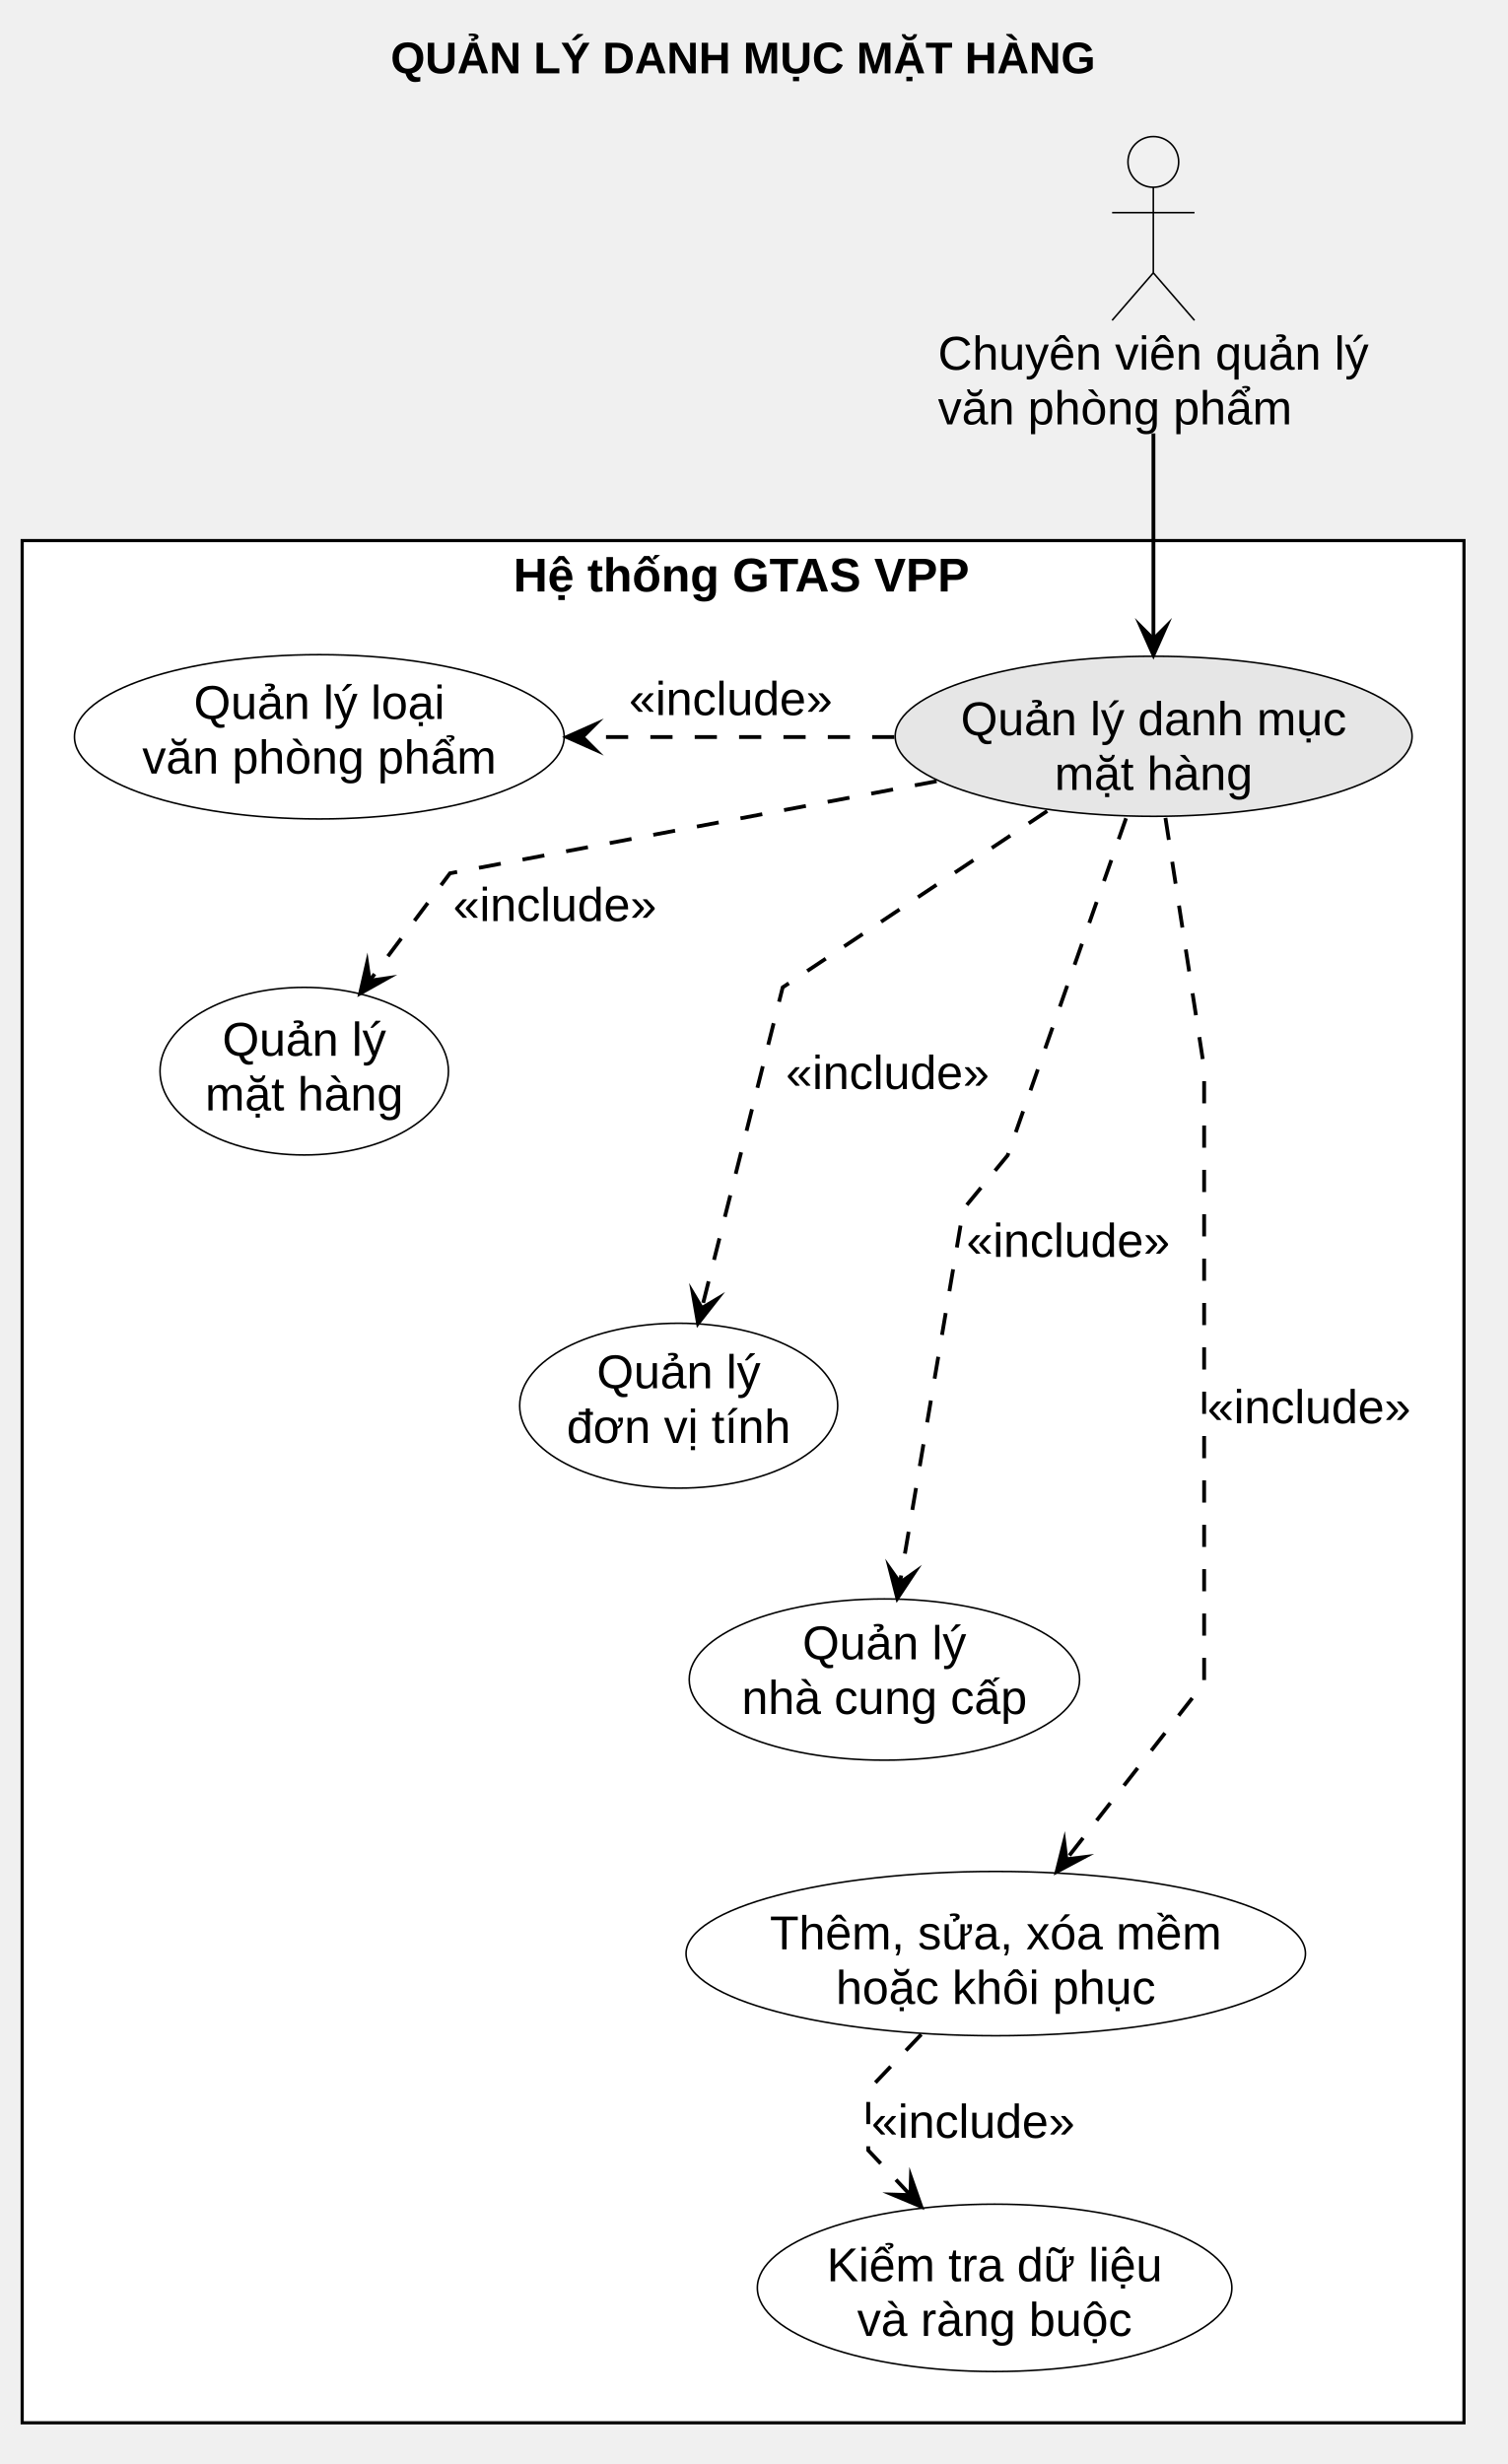
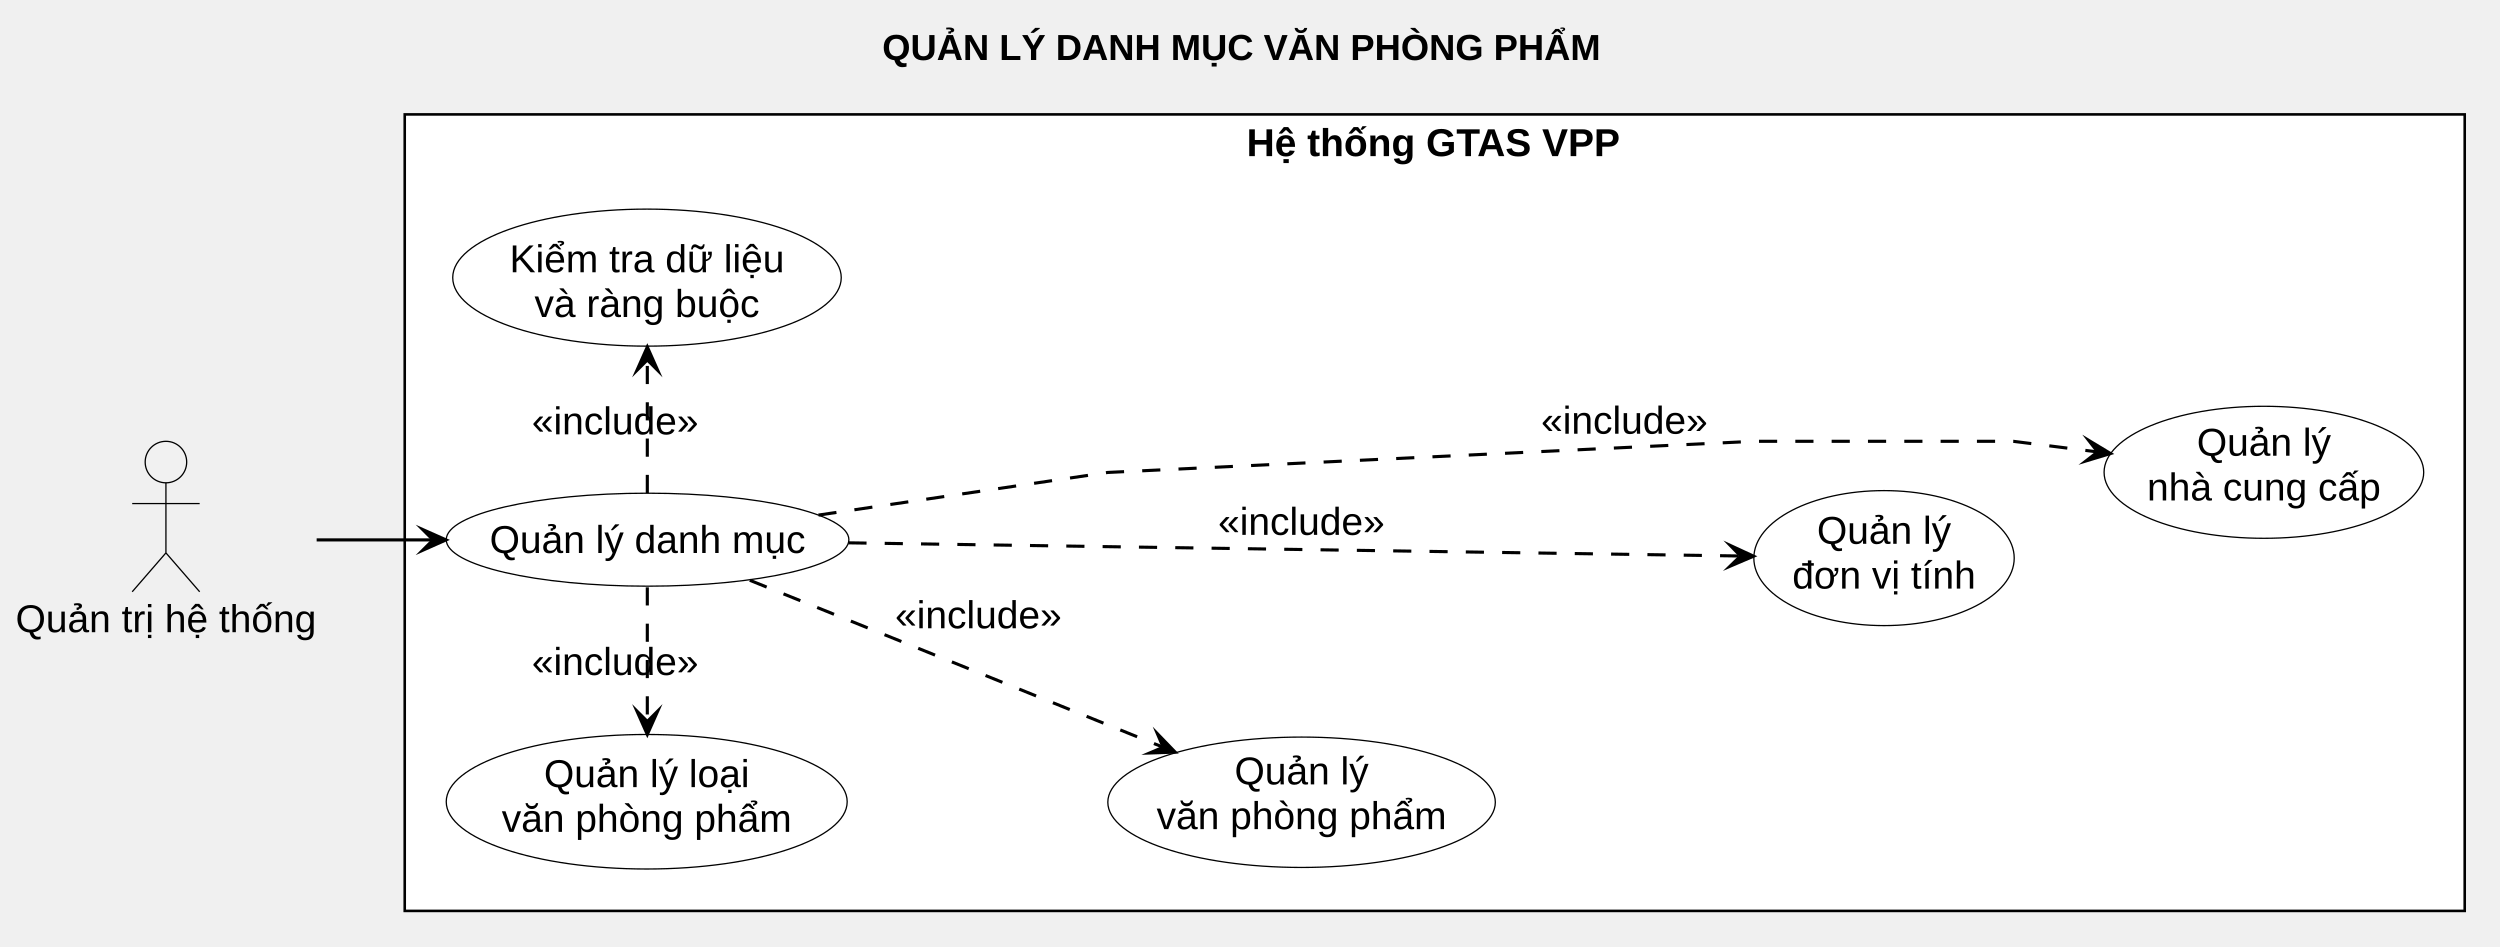
- <svg xmlns="http://www.w3.org/2000/svg" contentStyleType="text/css" data-diagram-type="DESCRIPTION" height="1458.75px" preserveAspectRatio="none" style="width:892px;height:1458px;background:#FFFFFF;" version="1.1" viewBox="0 0 892 1458" width="892.5px" zoomAndPan="magnify">
+ <svg xmlns="http://www.w3.org/2000/svg" contentStyleType="text/css" data-diagram-type="DESCRIPTION" height="608.333px" preserveAspectRatio="none" style="width:1606px;height:608px;background:#FFFFFF;" version="1.1" viewBox="0 0 1606 608" width="1606.667px" zoomAndPan="magnify">
  <defs />
  <g>
    <g class="title" data-source-line="2">
-       <text fill="#000000" font-family="Arial" font-size="26.25" font-weight="700" lengthAdjust="spacing" textLength="417.052" x="231.161" y="43.372">QUẢN LÝ DANH MỤC MẶT HÀNG</text>
+       <text fill="#000000" font-family="Arial" font-size="23.333" font-weight="700" lengthAdjust="spacing" textLength="461.483" x="566.759" y="38.553">QUẢN LÝ DANH MỤC VĂN PHÒNG PHẨM</text>
    </g>
-     <g class="cluster" data-qualified-name="H. th.ng GTAS VPP" data-source-line="6" id="ent0002">
-       <rect fill="#FFFFFF" height="1113.75" style="stroke:#000000;stroke-width:1.875;" width="853.125" x="13.125" y="319.872" />
-       <text fill="#000000" font-family="Arial" font-size="28.125" font-weight="700" lengthAdjust="spacing" textLength="271.884" x="303.745" y="350.003">Hệ thống GTAS VPP</text>
+     <g class="cluster" data-qualified-name="H. th.ng GTAS VPP" data-source-line="7" id="ent0002">
+       <rect fill="#FFFFFF" height="511.667" style="stroke:#000000;stroke-width:1.667;" width="1323.333" x="260" y="73.498" />
+       <text fill="#000000" font-family="Arial" font-size="25" font-weight="700" lengthAdjust="spacing" textLength="241.675" x="800.829" y="100.281">Hệ thống GTAS VPP</text>
    </g>
-     <g class="entity" data-qualified-name="H. th.ng GTAS VPP.Manage" data-source-line="7" id="ent0003">
-       <ellipse cx="682.613" cy="435.676" fill="#E6E6E6" rx="152.926" ry="47.367" style="stroke:#000000;stroke-width:0.938;" />
-       <text fill="#000000" font-family="Arial" font-size="28.125" lengthAdjust="spacing" textLength="228.255" x="568.486" y="435.065">Quản lý danh mục</text>
-       <text fill="#000000" font-family="Arial" font-size="28.125" lengthAdjust="spacing" textLength="117.265" x="623.981" y="467.406">mặt hàng</text>
+     <g class="entity" data-qualified-name="H. th.ng GTAS VPP.Catalog" data-source-line="8" id="ent0003">
+       <ellipse cx="415.991" cy="346.696" fill="#FFFFFF" rx="129.324" ry="29.865" style="stroke:#000000;stroke-width:0.833;" />
+       <text fill="#000000" font-family="Arial" font-size="25" lengthAdjust="spacing" textLength="202.893" x="314.545" y="355.236">Quản lý danh mục</text>
    </g>
-     <g class="entity" data-qualified-name="H. th.ng GTAS VPP.Category" data-source-line="8" id="ent0004">
-       <ellipse cx="188.942" cy="435.984" fill="#FFFFFF" rx="144.879" ry="48.611" style="stroke:#000000;stroke-width:0.938;" />
-       <text fill="#000000" font-family="Arial" font-size="28.125" lengthAdjust="spacing" textLength="148.521" x="114.681" y="425.398">Quản lý loại</text>
-       <text fill="#000000" font-family="Arial" font-size="28.125" lengthAdjust="spacing" textLength="209.537" x="84.174" y="457.739">văn phòng phẩm</text>
+     <g class="entity" data-qualified-name="H. th.ng GTAS VPP.Category" data-source-line="9" id="ent0004">
+       <ellipse cx="415.448" cy="515.041" fill="#FFFFFF" rx="128.782" ry="43.21" style="stroke:#000000;stroke-width:0.833;" />
+       <text fill="#000000" font-family="Arial" font-size="25" lengthAdjust="spacing" textLength="132.019" x="349.439" y="505.632">Quản lý loại</text>
+       <text fill="#000000" font-family="Arial" font-size="25" lengthAdjust="spacing" textLength="186.255" x="322.321" y="534.379">văn phòng phẩm</text>
    </g>
-     <g class="entity" data-qualified-name="H. th.ng GTAS VPP.Item" data-source-line="9" id="ent0005">
-       <ellipse cx="180.016" cy="633.836" fill="#FFFFFF" rx="85.328" ry="49.588" style="stroke:#000000;stroke-width:0.938;" />
-       <text fill="#000000" font-family="Arial" font-size="28.125" lengthAdjust="spacing" textLength="96.927" x="131.552" y="624.712">Quản lý</text>
-       <text fill="#000000" font-family="Arial" font-size="28.125" lengthAdjust="spacing" textLength="117.265" x="121.383" y="657.053">mặt hàng</text>
+     <g class="entity" data-qualified-name="H. th.ng GTAS VPP.Item" data-source-line="10" id="ent0005">
+       <ellipse cx="836.131" cy="515.375" fill="#FFFFFF" rx="124.465" ry="41.878" style="stroke:#000000;stroke-width:0.833;" />
+       <text fill="#000000" font-family="Arial" font-size="25" lengthAdjust="spacing" textLength="86.157" x="793.053" y="503.893">Quản lý</text>
+       <text fill="#000000" font-family="Arial" font-size="25" lengthAdjust="spacing" textLength="186.255" x="743.004" y="532.641">văn phòng phẩm</text>
    </g>
-     <g class="entity" data-qualified-name="H. th.ng GTAS VPP.Uom" data-source-line="10" id="ent0006">
-       <ellipse cx="401.585" cy="831.78" fill="#FFFFFF" rx="94.085" ry="48.783" style="stroke:#000000;stroke-width:0.938;" />
-       <text fill="#000000" font-family="Arial" font-size="28.125" lengthAdjust="spacing" textLength="96.927" x="353.122" y="821.454">Quản lý</text>
-       <text fill="#000000" font-family="Arial" font-size="28.125" lengthAdjust="spacing" textLength="132.577" x="335.296" y="853.795">đơn vị tính</text>
+     <g class="entity" data-qualified-name="H. th.ng GTAS VPP.Uom" data-source-line="11" id="ent0006">
+       <ellipse cx="1210.298" cy="358.527" fill="#FFFFFF" rx="83.631" ry="43.363" style="stroke:#000000;stroke-width:0.833;" />
+       <text fill="#000000" font-family="Arial" font-size="25" lengthAdjust="spacing" textLength="86.157" x="1167.219" y="349.348">Quản lý</text>
+       <text fill="#000000" font-family="Arial" font-size="25" lengthAdjust="spacing" textLength="117.847" x="1151.374" y="378.096">đơn vị tính</text>
    </g>
-     <g class="entity" data-qualified-name="H. th.ng GTAS VPP.Supplier" data-source-line="11" id="ent0007">
-       <ellipse cx="523.305" cy="993.826" fill="#FFFFFF" rx="115.493" ry="47.703" style="stroke:#000000;stroke-width:0.938;" />
-       <text fill="#000000" font-family="Arial" font-size="28.125" lengthAdjust="spacing" textLength="96.927" x="474.842" y="981.841">Quản lý</text>
-       <text fill="#000000" font-family="Arial" font-size="28.125" lengthAdjust="spacing" textLength="168.887" x="438.861" y="1014.182">nhà cung cấp</text>
+     <g class="entity" data-qualified-name="H. th.ng GTAS VPP.Supplier" data-source-line="12" id="ent0007">
+       <ellipse cx="1454.327" cy="303.401" fill="#FFFFFF" rx="102.66" ry="42.403" style="stroke:#000000;stroke-width:0.833;" />
+       <text fill="#000000" font-family="Arial" font-size="25" lengthAdjust="spacing" textLength="86.157" x="1411.248" y="292.747">Quản lý</text>
+       <text fill="#000000" font-family="Arial" font-size="25" lengthAdjust="spacing" textLength="150.122" x="1379.266" y="321.495">nhà cung cấp</text>
    </g>
-     <g class="entity" data-qualified-name="H. th.ng GTAS VPP.Save" data-source-line="12" id="ent0008">
-       <ellipse cx="589.197" cy="1155.976" fill="#FFFFFF" rx="183.259" ry="48.603" style="stroke:#000000;stroke-width:0.938;" />
-       <text fill="#000000" font-family="Arial" font-size="28.125" lengthAdjust="spacing" textLength="267.339" x="455.527" y="1153.449">Thêm, sửa, xóa mềm</text>
-       <text fill="#000000" font-family="Arial" font-size="28.125" lengthAdjust="spacing" textLength="189.198" x="494.598" y="1185.79">hoặc khôi phục</text>
+     <g class="entity" data-qualified-name="H. th.ng GTAS VPP.Validate" data-source-line="13" id="ent0008">
+       <ellipse cx="415.625" cy="178.348" fill="#FFFFFF" rx="124.791" ry="44.017" style="stroke:#000000;stroke-width:0.833;" />
+       <text fill="#000000" font-family="Arial" font-size="25" lengthAdjust="spacing" textLength="176.526" x="327.362" y="174.882">Kiểm tra dữ liệu</text>
+       <text fill="#000000" font-family="Arial" font-size="25" lengthAdjust="spacing" textLength="144.543" x="343.353" y="203.63">và ràng buộc</text>
    </g>
-     <g class="entity" data-qualified-name="H. th.ng GTAS VPP.Validate" data-source-line="13" id="ent0009">
-       <ellipse cx="588.515" cy="1353.766" fill="#FFFFFF" rx="140.39" ry="49.519" style="stroke:#000000;stroke-width:0.938;" />
-       <text fill="#000000" font-family="Arial" font-size="28.125" lengthAdjust="spacing" textLength="198.592" x="489.22" y="1349.868">Kiểm tra dữ liệu</text>
-       <text fill="#000000" font-family="Arial" font-size="28.125" lengthAdjust="spacing" textLength="162.611" x="507.21" y="1382.209">và ràng buộc</text>
+     <g class="entity" data-qualified-name="Admin" data-source-line="5" id="ent0001">
+       <ellipse cx="106.594" cy="296.831" fill="#F1F1F1" rx="13.333" ry="13.333" style="stroke:#000000;stroke-width:0.833;" />
+       <path d="M106.594,310.164 L106.594,355.164 M84.928,323.498 L128.261,323.498 M106.594,355.164 L84.928,380.164 M106.594,355.164 L128.261,380.164" fill="none" style="stroke:#000000;stroke-width:0.833;" />
+       <text fill="#000000" font-family="Arial" font-size="25" lengthAdjust="spacing" textLength="193.189" x="10" y="406.114">Quản trị hệ thống</text>
    </g>
-     <g class="entity" data-qualified-name="Procurement" data-source-line="4" id="ent0001">
-       <ellipse cx="682.428" cy="95.81" fill="#F1F1F1" rx="15" ry="15" style="stroke:#000000;stroke-width:0.938;" />
-       <path d="M682.428,110.81 L682.428,161.435 M658.053,125.81 L706.803,125.81 M682.428,161.435 L658.053,189.56 M682.428,161.435 L706.803,189.56" fill="none" style="stroke:#000000;stroke-width:0.938;" />
-       <text fill="#000000" font-family="Arial" font-size="28.125" lengthAdjust="spacing" textLength="254.855" x="555" y="218.753">Chuyên viên quản lý</text>
-       <text fill="#000000" font-family="Arial" font-size="28.125" lengthAdjust="spacing" textLength="209.537" x="555" y="251.094">văn phòng phẩm</text>
+     <g class="link" data-entity-1="ent0003" data-entity-2="ent0005" data-link-type="dependency" data-source-line="21" id="lnk14">
+       <path d="M481.683,372.764 C555.2,402.464 667.923,448.009 747.207,480.043" fill="none" id="Catalog-to-Item" style="stroke:#000000;stroke-width:2;stroke-dasharray:11.667,11.667;" />
+       <polygon fill="#000000" points="754.933,483.164,743.523,471.364,747.207,480.043,738.528,483.726,754.933,483.164" style="stroke:#000000;stroke-width:2;stroke-linejoin:miter;stroke-miterlimit:10;" />
+       <text fill="#000000" font-family="Arial" font-size="25" lengthAdjust="spacing" textLength="107.031" x="575" y="403.614">«include»</text>
    </g>
-     <g class="link" data-entity-1="ent0003" data-entity-2="ent0004" data-link-type="dependency" data-source-line="16" id="lnk11">
-       <path d="M529.2,436.122 C467.381,436.122 405.769,436.122 344.7,436.122" fill="none" id="Manage-to-Category" style="stroke:#000000;stroke-width:2.25;stroke-dasharray:13.125,13.125;" />
-       <polygon fill="#000000" points="335.325,436.122,352.2,443.622,344.7,436.122,352.2,428.622,335.325,436.122" style="stroke:#000000;stroke-width:2.25;stroke-linejoin:miter;stroke-miterlimit:10;" />
-       <text fill="#000000" font-family="Arial" font-size="28.125" lengthAdjust="spacing" textLength="120.41" x="372.188" y="423.128">«include»</text>
+     <g class="link" data-entity-1="ent0003" data-entity-2="ent0004" data-link-type="dependency" data-source-line="20" id="lnk13">
+       <path d="M415.833,377.298 C415.833,403.698 415.833,433.864 415.833,463.481" fill="none" id="Catalog-to-Category" style="stroke:#000000;stroke-width:2;stroke-dasharray:11.667,11.667;" />
+       <polygon fill="#000000" points="415.833,471.814,422.5,456.814,415.833,463.481,409.167,456.814,415.833,471.814" style="stroke:#000000;stroke-width:2;stroke-linejoin:miter;stroke-miterlimit:10;" />
+       <text fill="#000000" font-family="Arial" font-size="25" lengthAdjust="spacing" textLength="107.031" x="341.667" y="433.614">«include»</text>
    </g>
-     <g class="link" data-entity-1="ent0003" data-entity-2="ent0005" data-link-type="dependency" data-source-line="17" id="lnk12">
-       <path d="M554.212,462.26 C431.906,485.397 266.25,516.747 266.25,516.747 C266.25,516.747 243.049,547.792 218.712,580.305" fill="none" id="Manage-to-Item" style="stroke:#000000;stroke-width:2.25;stroke-dasharray:13.125,13.125;" />
-       <polygon fill="#000000" points="213.094,587.81,229.21,578.795,218.712,580.305,217.202,569.806,213.094,587.81" style="stroke:#000000;stroke-width:2.25;stroke-linejoin:miter;stroke-miterlimit:10;" />
-       <text fill="#000000" font-family="Arial" font-size="28.125" lengthAdjust="spacing" textLength="120.41" x="268.125" y="545.003">«include»</text>
+     <g class="link" data-entity-1="ent0003" data-entity-2="ent0006" data-link-type="dependency" data-source-line="22" id="lnk15">
+       <path d="M545,348.714 C708.833,351.131 980.184,355.124 1118.134,357.174" fill="none" id="Catalog-to-Uom" style="stroke:#000000;stroke-width:2;stroke-dasharray:11.667,11.667;" />
+       <polygon fill="#000000" points="1126.467,357.298,1111.567,350.409,1118.134,357.174,1111.369,363.741,1126.467,357.298" style="stroke:#000000;stroke-width:2;stroke-linejoin:miter;stroke-miterlimit:10;" />
+       <text fill="#000000" font-family="Arial" font-size="25" lengthAdjust="spacing" textLength="107.031" x="782.5" y="343.614">«include»</text>
    </g>
-     <g class="link" data-entity-1="ent0003" data-entity-2="ent0006" data-link-type="dependency" data-source-line="18" id="lnk13">
-       <path d="M619.631,479.904 C554.812,523.122 463.125,584.247 463.125,584.247 C463.125,584.247 433.279,702.732 415.316,774" fill="none" id="Manage-to-Uom" style="stroke:#000000;stroke-width:2.25;stroke-dasharray:13.125,13.125;" />
-       <polygon fill="#000000" points="413.025,783.091,424.422,768.561,415.316,774,409.877,764.895,413.025,783.091" style="stroke:#000000;stroke-width:2.25;stroke-linejoin:miter;stroke-miterlimit:10;" />
-       <text fill="#000000" font-family="Arial" font-size="28.125" lengthAdjust="spacing" textLength="120.41" x="465" y="644.378">«include»</text>
+     <g class="link" data-entity-1="ent0003" data-entity-2="ent0007" data-link-type="dependency" data-source-line="23" id="lnk16">
+       <path d="M525.783,330.881 C609.667,318.531 711.667,303.498 711.667,303.498 C711.667,303.498 1126.667,283.498 1126.667,283.498 C1126.667,283.498 1293.333,283.498 1293.333,283.498 C1293.333,283.498 1314.181,286.127 1347.515,290.31" fill="none" id="Catalog-to-Supplier" style="stroke:#000000;stroke-width:2;stroke-dasharray:11.667,11.667;" />
+       <polygon fill="#000000" points="1355.783,291.348,1341.73,282.865,1347.515,290.31,1340.07,296.095,1355.783,291.348" style="stroke:#000000;stroke-width:2;stroke-linejoin:miter;stroke-miterlimit:10;" />
+       <text fill="#000000" font-family="Arial" font-size="25" lengthAdjust="spacing" textLength="107.031" x="990" y="278.614">«include»</text>
    </g>
-     <g class="link" data-entity-1="ent0003" data-entity-2="ent0007" data-link-type="dependency" data-source-line="19" id="lnk14">
-       <path d="M666.281,484.197 C641.288,555.354 596.25,683.622 596.25,683.622 C596.25,683.622 570,715.497 570,715.497 C570,715.497 545.88,857.792 532.53,936.523" fill="none" id="Manage-to-Supplier" style="stroke:#000000;stroke-width:2.25;stroke-dasharray:13.125,13.125;" />
-       <polygon fill="#000000" points="530.962,945.766,541.178,930.383,532.53,936.523,526.389,927.875,530.962,945.766" style="stroke:#000000;stroke-width:2.25;stroke-linejoin:miter;stroke-miterlimit:10;" />
-       <text fill="#000000" font-family="Arial" font-size="28.125" lengthAdjust="spacing" textLength="120.41" x="571.875" y="743.753">«include»</text>
+     <g class="link" data-entity-1="ent0003" data-entity-2="ent0008" data-link-type="dependency" data-source-line="24" id="lnk17">
+       <path d="M415.833,316.731 C415.833,290.631 415.833,260.831 415.833,231.231" fill="none" id="Catalog-to-Validate" style="stroke:#000000;stroke-width:2;stroke-dasharray:11.667,11.667;" />
+       <polygon fill="#000000" points="415.833,222.898,409.167,237.898,415.833,231.231,422.5,237.898,415.833,222.898" style="stroke:#000000;stroke-width:2;stroke-linejoin:miter;stroke-miterlimit:10;" />
+       <text fill="#000000" font-family="Arial" font-size="25" lengthAdjust="spacing" textLength="107.031" x="341.667" y="279.031">«include»</text>
    </g>
-     <g class="link" data-entity-1="ent0003" data-entity-2="ent0008" data-link-type="dependency" data-source-line="20" id="lnk15">
-       <path d="M689.606,483.991 C698.475,541.366 712.5,632.06 712.5,632.06 C712.5,632.06 712.5,632.06 712.5,995.81 C712.5,995.81 667.476,1053.446 630.989,1100.171" fill="none" id="Manage-to-Save" style="stroke:#000000;stroke-width:2.25;stroke-dasharray:13.125,13.125;" />
-       <polygon fill="#000000" points="625.219,1107.56,641.516,1098.876,630.989,1100.171,629.694,1089.644,625.219,1107.56" style="stroke:#000000;stroke-width:2.25;stroke-linejoin:miter;stroke-miterlimit:10;" />
-       <text fill="#000000" font-family="Arial" font-size="28.125" lengthAdjust="spacing" textLength="120.41" x="714.375" y="842.191">«include»</text>
-     </g>
-     <g class="link" data-entity-1="ent0008" data-entity-2="ent0009" data-link-type="dependency" data-source-line="21" id="lnk16">
-       <path d="M545.119,1203.804 C528.619,1221.129 513.75,1236.747 513.75,1236.747 C513.75,1236.747 513.75,1272.372 513.75,1272.372 C513.75,1272.372 522.193,1281.352 538.693,1298.883" fill="none" id="Save-to-Validate" style="stroke:#000000;stroke-width:2.25;stroke-dasharray:13.125,13.125;" />
-       <polygon fill="#000000" points="545.119,1305.71,539.015,1288.281,538.693,1298.883,528.092,1298.562,545.119,1305.71" style="stroke:#000000;stroke-width:2.25;stroke-linejoin:miter;stroke-miterlimit:10;" />
-       <text fill="#000000" font-family="Arial" font-size="28.125" lengthAdjust="spacing" textLength="120.41" x="515.625" y="1265.003">«include»</text>
-     </g>
-     <g class="link" data-entity-1="ent0001" data-entity-2="ent0003" data-link-type="dependency" data-source-line="30" id="lnk22">
-       <path d="M682.5,256.441 C682.5,300.11 682.5,341.979 682.5,378.204" fill="none" id="Procurement-to-Manage" style="stroke:#000000;stroke-width:2.25;" />
-       <polygon fill="#000000" points="682.5,387.579,690,370.704,682.5,378.204,675,370.704,682.5,387.579" style="stroke:#000000;stroke-width:2.25;stroke-linejoin:miter;stroke-miterlimit:10;" />
+     <g class="link" data-entity-1="ent0001" data-entity-2="ent0003" data-link-type="dependency" data-source-line="27" id="lnk18">
+       <path d="M203.417,346.831 C229.733,346.831 250.367,346.831 278.2,346.831" fill="none" id="Admin-to-Catalog" style="stroke:#000000;stroke-width:2;" />
+       <polygon fill="#000000" points="286.533,346.831,271.533,340.164,278.2,346.831,271.533,353.498,286.533,346.831" style="stroke:#000000;stroke-width:2;stroke-linejoin:miter;stroke-miterlimit:10;" />
    </g>
  </g>
</svg>
